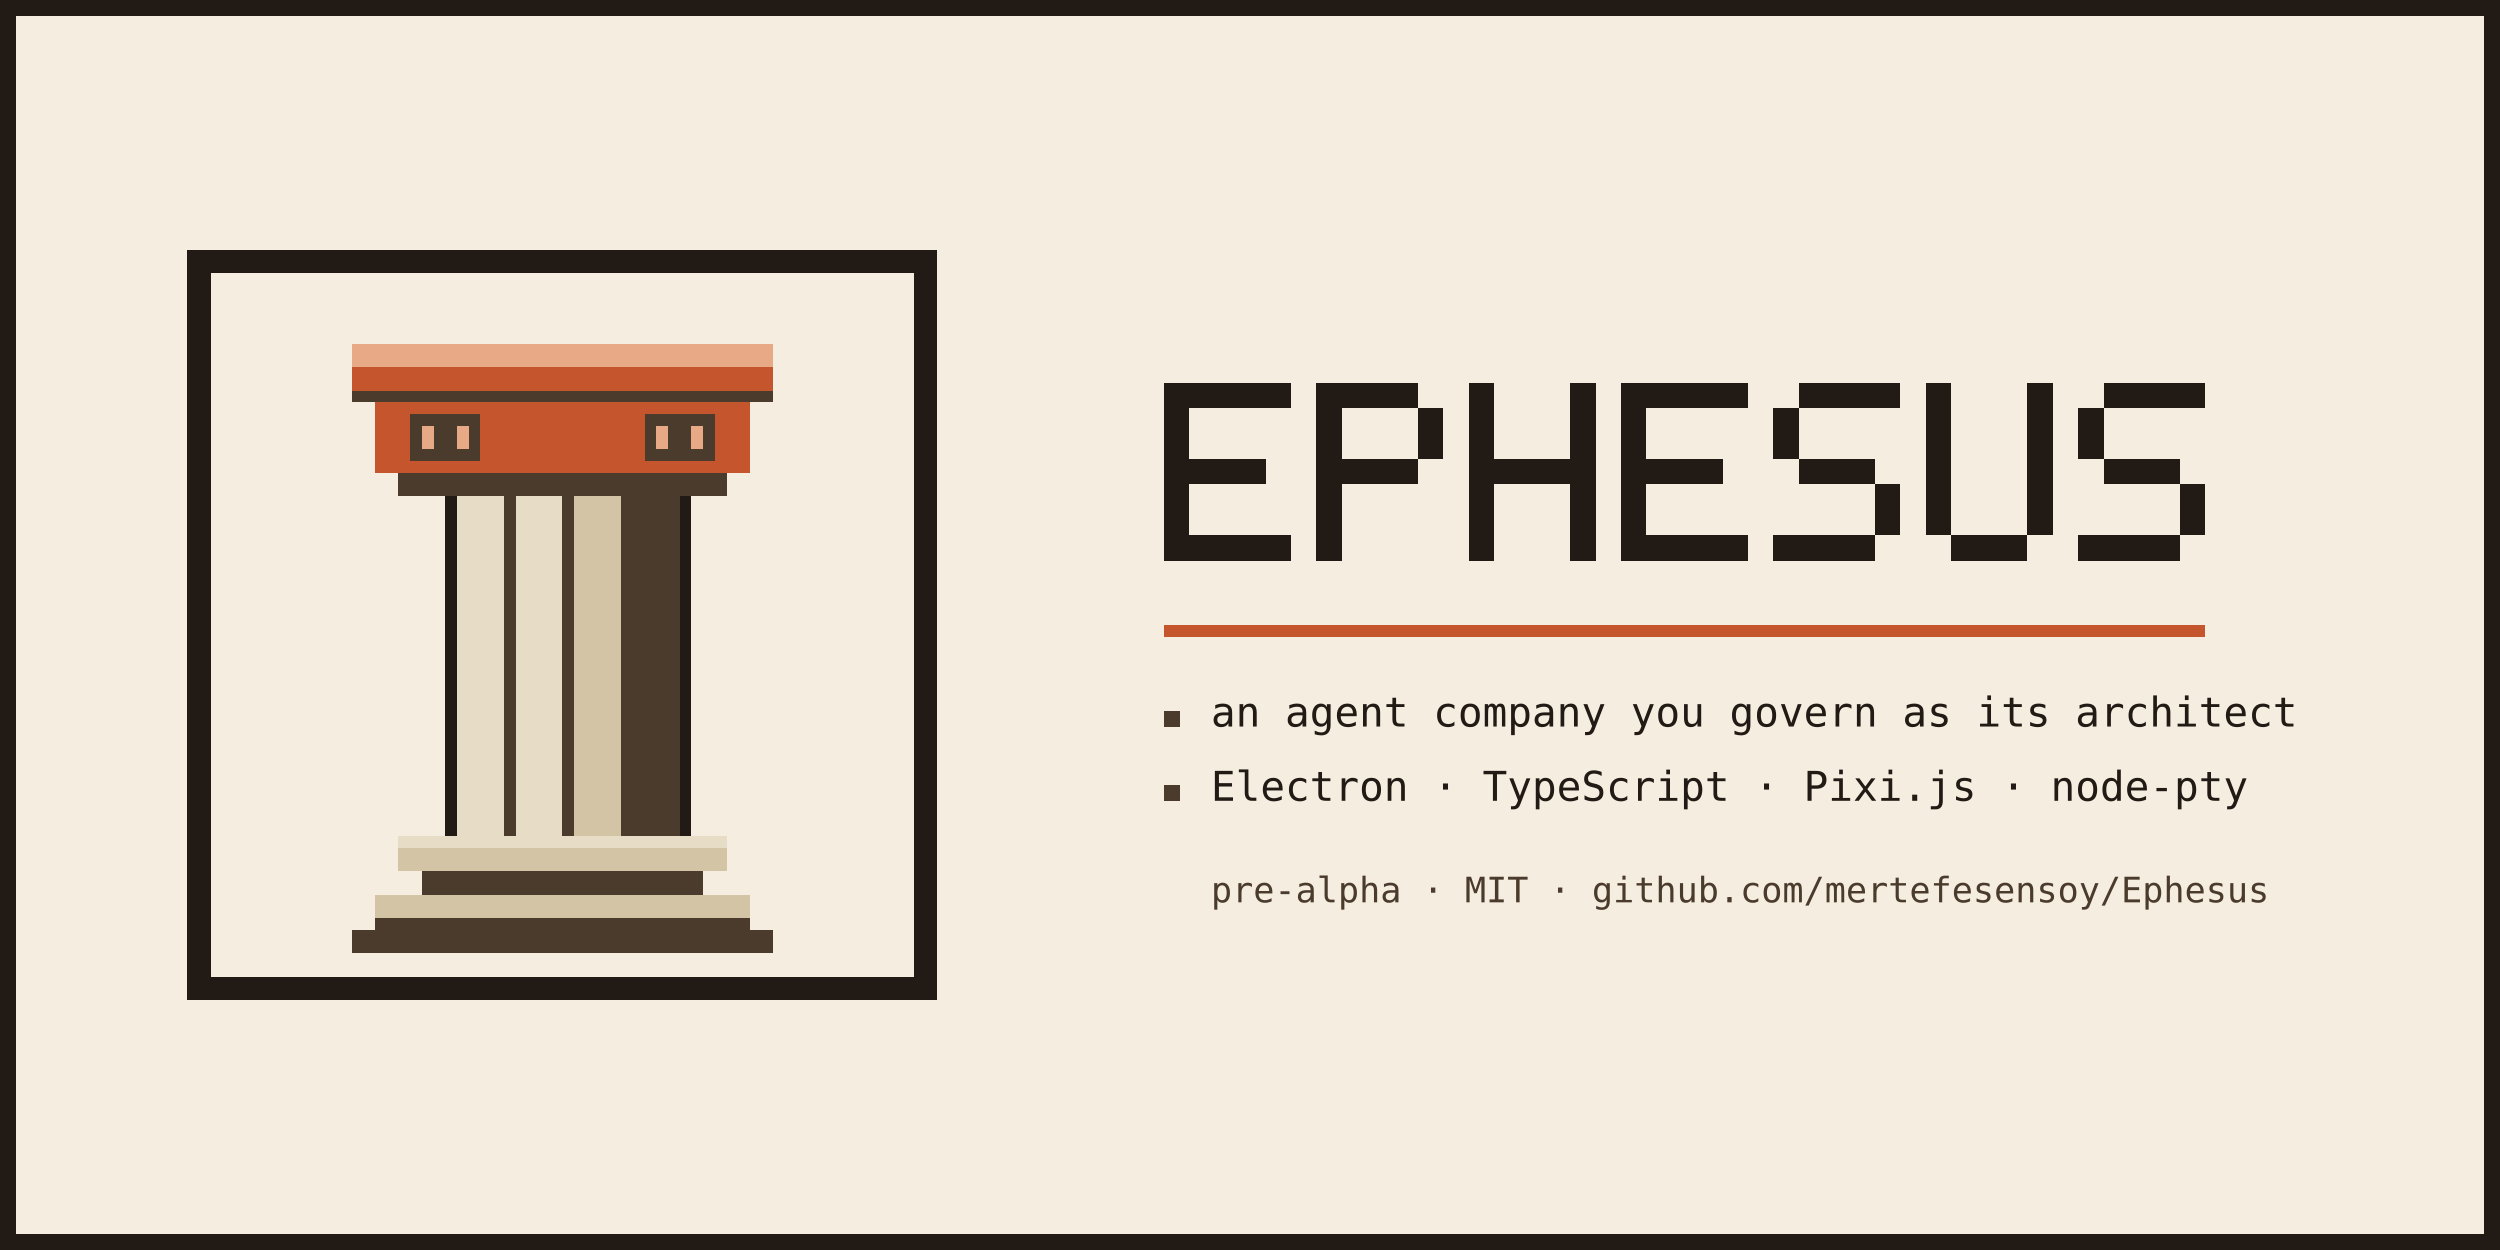
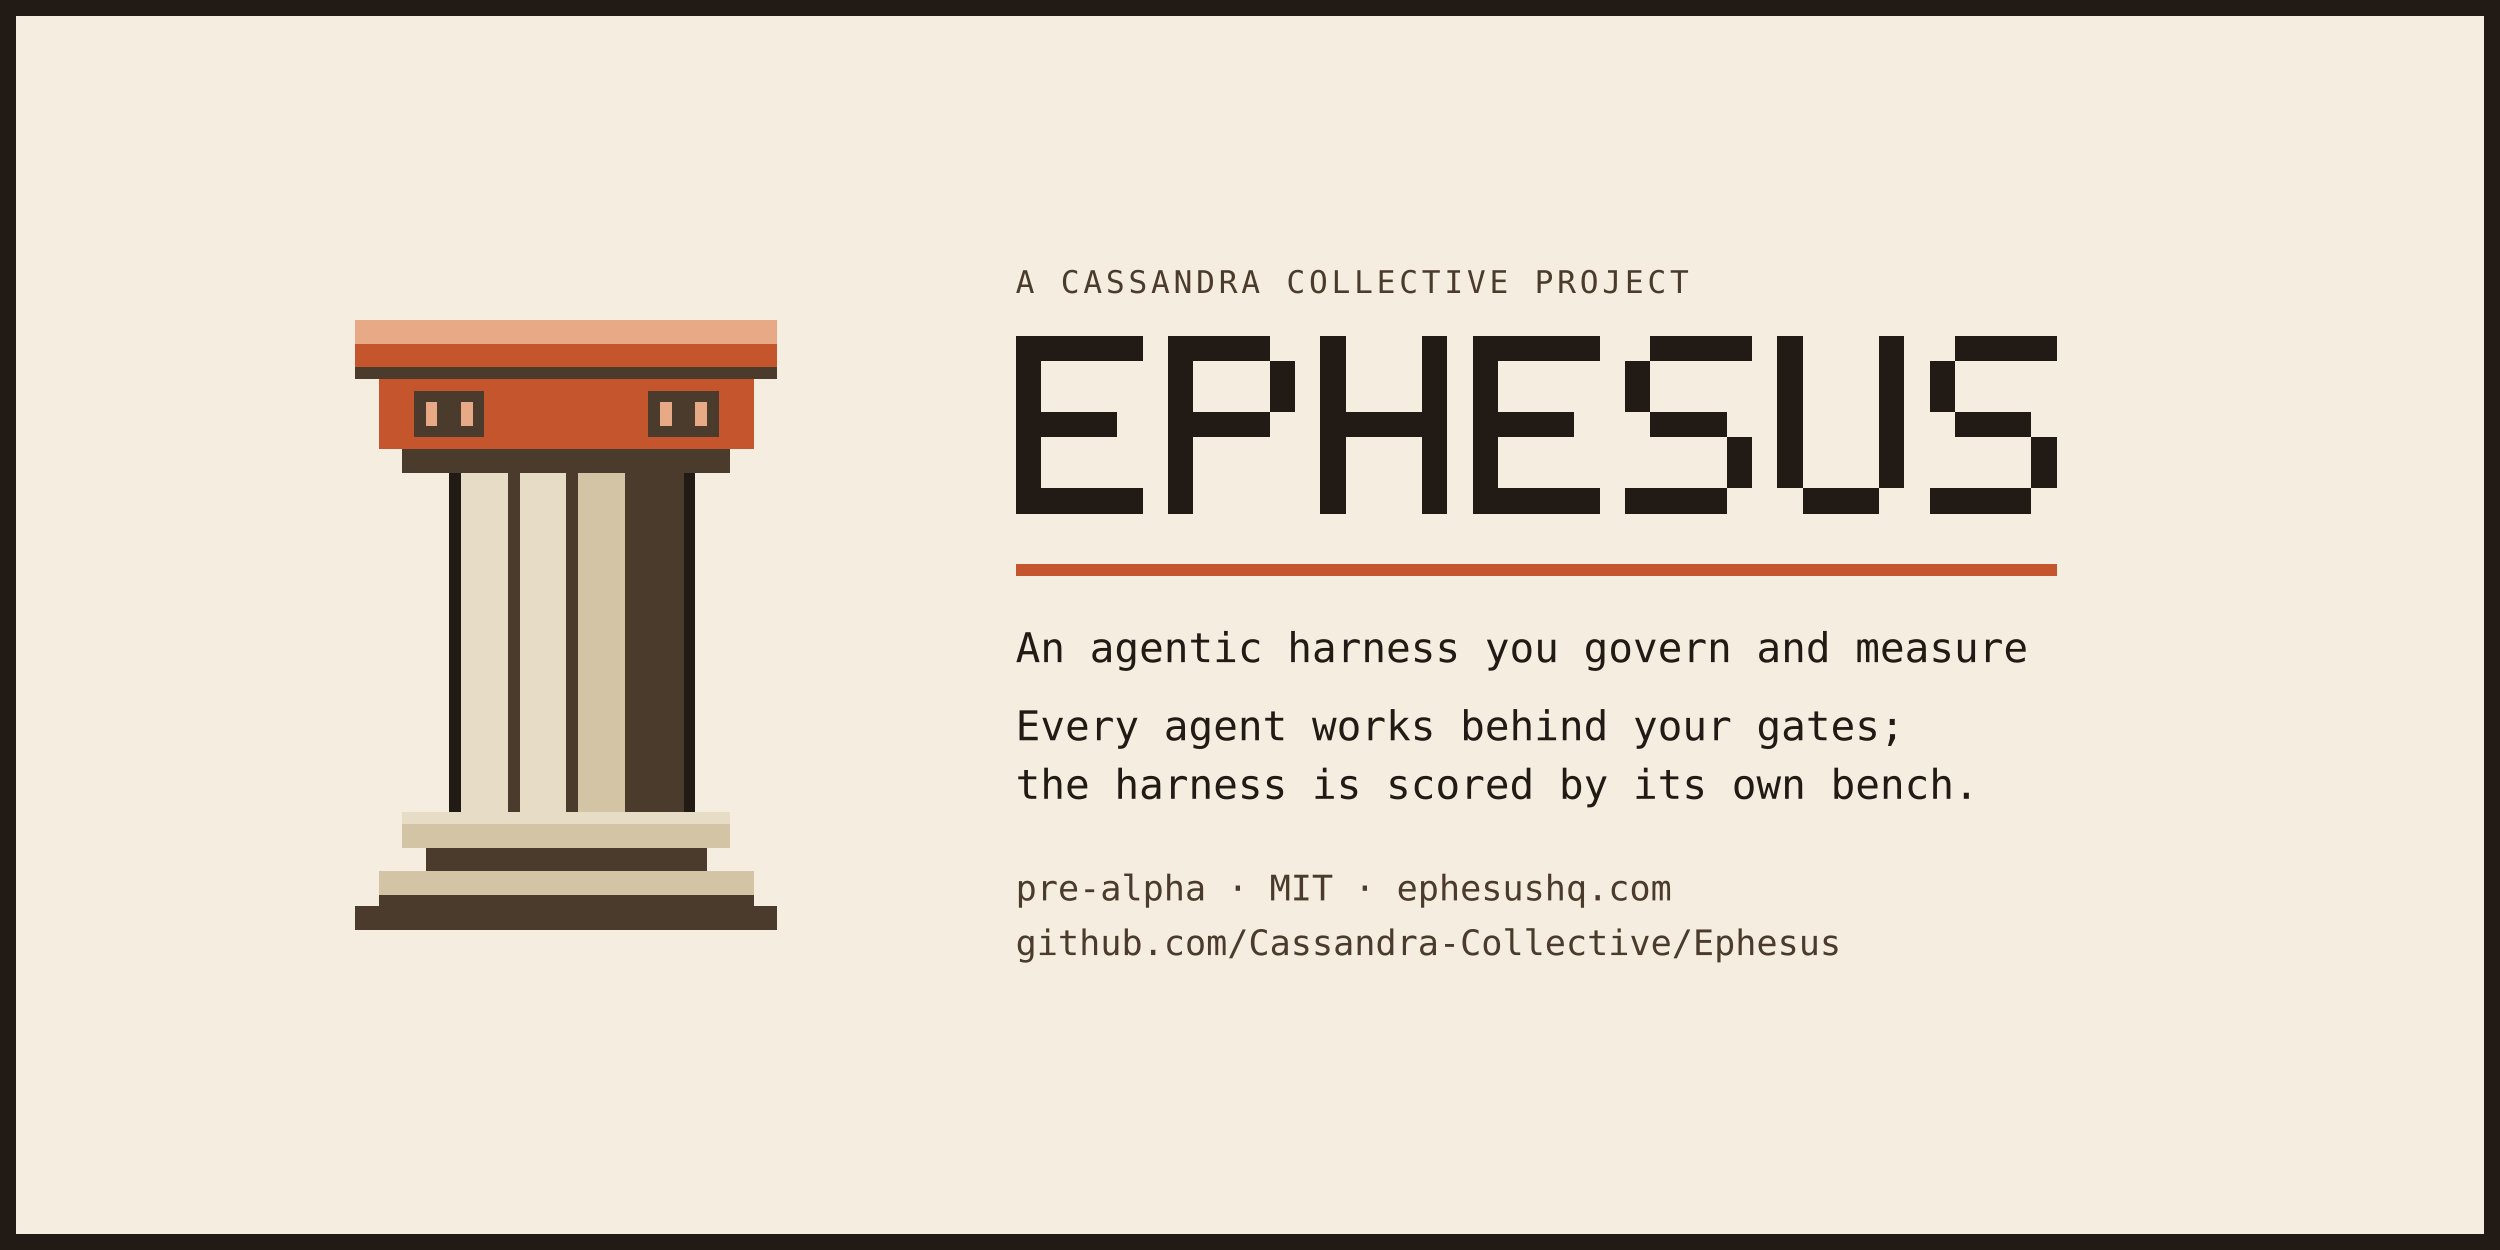
- <svg xmlns="http://www.w3.org/2000/svg" viewBox="0 0 1280 640" width="1280" height="640" shape-rendering="crispEdges" role="img" aria-label="Ephesus — an agent company you govern as its architect">
-   <rect x="0" y="0" width="1280" height="640" fill="#221A14" />
-   <rect x="8" y="8" width="1264" height="624" fill="#F4EDE0" />
-   <g transform="translate(96,128) scale(6)">
-     <rect x="0" y="0" width="64" height="64" fill="#221A14" />
-     <rect x="2" y="2" width="60" height="60" fill="#F4EDE0" />
-     <rect x="14" y="8" width="36" height="2" fill="#E8A987" />
-     <rect x="14" y="10" width="36" height="2" fill="#C4552D" />
-     <rect x="14" y="12" width="36" height="1" fill="#4A3B2C" />
-     <rect x="16" y="13" width="32" height="6" fill="#C4552D" />
-     <rect x="19" y="14" width="6" height="4" fill="#4A3B2C" />
-     <rect x="20" y="15" width="4" height="2" fill="#E8A987" />
-     <rect x="21" y="15" width="2" height="2" fill="#4A3B2C" />
-     <rect x="39" y="14" width="6" height="4" fill="#4A3B2C" />
-     <rect x="40" y="15" width="4" height="2" fill="#E8A987" />
-     <rect x="41" y="15" width="2" height="2" fill="#4A3B2C" />
-     <rect x="18" y="19" width="28" height="2" fill="#4A3B2C" />
-     <rect x="22" y="21" width="1" height="29" fill="#221A14" />
-     <rect x="42" y="21" width="1" height="29" fill="#221A14" />
-     <rect x="23" y="21" width="4" height="29" fill="#E7DCC6" />
-     <rect x="27" y="21" width="1" height="29" fill="#4A3B2C" />
-     <rect x="28" y="21" width="4" height="29" fill="#E7DCC6" />
-     <rect x="32" y="21" width="1" height="29" fill="#4A3B2C" />
-     <rect x="33" y="21" width="4" height="29" fill="#D3C4A5" />
-     <rect x="37" y="21" width="1" height="29" fill="#4A3B2C" />
-     <rect x="38" y="21" width="4" height="29" fill="#4A3B2C" />
-     <rect x="18" y="50" width="28" height="1" fill="#E7DCC6" />
-     <rect x="18" y="51" width="28" height="1" fill="#D3C4A5" />
-     <rect x="18" y="52" width="28" height="1" fill="#D3C4A5" />
-     <rect x="20" y="53" width="24" height="2" fill="#4A3B2C" />
-     <rect x="16" y="55" width="32" height="2" fill="#D3C4A5" />
-     <rect x="16" y="57" width="32" height="1" fill="#4A3B2C" />
-     <rect x="14" y="58" width="36" height="2" fill="#4A3B2C" />
+ <svg xmlns="http://www.w3.org/2000/svg" width="1280" height="640" viewBox="0 0 1280 640" shape-rendering="crispEdges" role="img" aria-label="Ephesus, an agentic harness you govern and measure">
+   <g id="Layer_1" data-name="Layer 1">
+     <path d="M0 0 L1280 0 L1280 640 L0 640 Z" fill="#221A14" />
+     <path d="M8 8 L1272 8 L1272 632 L8 632 Z" fill="#F4EDE0" />
+     <path d="M182 164 L398 164 L398 176 L182 176 Z" fill="#E8A987" />
+     <path d="M182 176 L398 176 L398 188 L182 188 Z" fill="#C4552D" />
+     <path d="M182 188 L398 188 L398 194 L182 194 Z" fill="#4A3B2C" />
+     <path d="M194 194 L386 194 L386 230 L194 230 Z" fill="#C4552D" />
+     <path d="M212 200 L248 200 L248 224 L212 224 Z" fill="#4A3B2C" />
+     <path d="M218 206 L242 206 L242 218 L218 218 Z" fill="#E8A987" />
+     <path d="M224 206 L236 206 L236 218 L224 218 Z" fill="#4A3B2C" />
+     <path d="M332 200 L368 200 L368 224 L332 224 Z" fill="#4A3B2C" />
+     <path d="M338 206 L362 206 L362 218 L338 218 Z" fill="#E8A987" />
+     <path d="M344 206 L356 206 L356 218 L344 218 Z" fill="#4A3B2C" />
+     <path d="M206 230 L374 230 L374 242 L206 242 Z" fill="#4A3B2C" />
+     <path d="M230 242 L236 242 L236 416 L230 416 Z" fill="#221A14" />
+     <path d="M350 242 L356 242 L356 416 L350 416 Z" fill="#221A14" />
+     <path d="M236 242 L260 242 L260 416 L236 416 Z" fill="#E7DCC6" />
+     <path d="M260 242 L266 242 L266 416 L260 416 Z" fill="#4A3B2C" />
+     <path d="M266 242 L290 242 L290 416 L266 416 Z" fill="#E7DCC6" />
+     <path d="M290 242 L296 242 L296 416 L290 416 Z" fill="#4A3B2C" />
+     <path d="M296 242 L320 242 L320 416 L296 416 Z" fill="#D3C4A5" />
+     <path d="M320 242 L326 242 L326 416 L320 416 Z" fill="#4A3B2C" />
+     <path d="M326 242 L350 242 L350 416 L326 416 Z" fill="#4A3B2C" />
+     <path d="M206 416 L374 416 L374 422 L206 422 Z" fill="#E7DCC6" />
+     <path d="M206 422 L374 422 L374 428 L206 428 Z" fill="#D3C4A5" />
+     <path d="M206 428 L374 428 L374 434 L206 434 Z" fill="#D3C4A5" />
+     <path d="M218 434 L362 434 L362 446 L218 446 Z" fill="#4A3B2C" />
+     <path d="M194 446 L386 446 L386 458 L194 458 Z" fill="#D3C4A5" />
+     <path d="M194 458 L386 458 L386 464 L194 464 Z" fill="#4A3B2C" />
+     <path d="M182 464 L398 464 L398 476 L182 476 Z" fill="#4A3B2C" />
+     <path d="M520 172 L533 172 L533 185 L520 185 Z" fill="#221A14" />
+     <path d="M533 172 L546 172 L546 185 L533 185 Z" fill="#221A14" />
+     <path d="M546 172 L559 172 L559 185 L546 185 Z" fill="#221A14" />
+     <path d="M559 172 L572 172 L572 185 L559 185 Z" fill="#221A14" />
+     <path d="M572 172 L585 172 L585 185 L572 185 Z" fill="#221A14" />
+     <path d="M520 185 L533 185 L533 198 L520 198 Z" fill="#221A14" />
+     <path d="M520 198 L533 198 L533 211 L520 211 Z" fill="#221A14" />
+     <path d="M520 211 L533 211 L533 224 L520 224 Z" fill="#221A14" />
+     <path d="M533 211 L546 211 L546 224 L533 224 Z" fill="#221A14" />
+     <path d="M546 211 L559 211 L559 224 L546 224 Z" fill="#221A14" />
+     <path d="M559 211 L572 211 L572 224 L559 224 Z" fill="#221A14" />
+     <path d="M520 224 L533 224 L533 237 L520 237 Z" fill="#221A14" />
+     <path d="M520 237 L533 237 L533 250 L520 250 Z" fill="#221A14" />
+     <path d="M520 250 L533 250 L533 263 L520 263 Z" fill="#221A14" />
+     <path d="M533 250 L546 250 L546 263 L533 263 Z" fill="#221A14" />
+     <path d="M546 250 L559 250 L559 263 L546 263 Z" fill="#221A14" />
+     <path d="M559 250 L572 250 L572 263 L559 263 Z" fill="#221A14" />
+     <path d="M572 250 L585 250 L585 263 L572 263 Z" fill="#221A14" />
+     <path d="M598 172 L611 172 L611 185 L598 185 Z" fill="#221A14" />
+     <path d="M611 172 L624 172 L624 185 L611 185 Z" fill="#221A14" />
+     <path d="M624 172 L637 172 L637 185 L624 185 Z" fill="#221A14" />
+     <path d="M637 172 L650 172 L650 185 L637 185 Z" fill="#221A14" />
+     <path d="M598 185 L611 185 L611 198 L598 198 Z" fill="#221A14" />
+     <path d="M650 185 L663 185 L663 198 L650 198 Z" fill="#221A14" />
+     <path d="M598 198 L611 198 L611 211 L598 211 Z" fill="#221A14" />
+     <path d="M650 198 L663 198 L663 211 L650 211 Z" fill="#221A14" />
+     <path d="M598 211 L611 211 L611 224 L598 224 Z" fill="#221A14" />
+     <path d="M611 211 L624 211 L624 224 L611 224 Z" fill="#221A14" />
+     <path d="M624 211 L637 211 L637 224 L624 224 Z" fill="#221A14" />
+     <path d="M637 211 L650 211 L650 224 L637 224 Z" fill="#221A14" />
+     <path d="M598 224 L611 224 L611 237 L598 237 Z" fill="#221A14" />
+     <path d="M598 237 L611 237 L611 250 L598 250 Z" fill="#221A14" />
+     <path d="M598 250 L611 250 L611 263 L598 263 Z" fill="#221A14" />
+     <path d="M676 172 L689 172 L689 185 L676 185 Z" fill="#221A14" />
+     <path d="M728 172 L741 172 L741 185 L728 185 Z" fill="#221A14" />
+     <path d="M676 185 L689 185 L689 198 L676 198 Z" fill="#221A14" />
+     <path d="M728 185 L741 185 L741 198 L728 198 Z" fill="#221A14" />
+     <path d="M676 198 L689 198 L689 211 L676 211 Z" fill="#221A14" />
+     <path d="M728 198 L741 198 L741 211 L728 211 Z" fill="#221A14" />
+     <path d="M676 211 L689 211 L689 224 L676 224 Z" fill="#221A14" />
+     <path d="M689 211 L702 211 L702 224 L689 224 Z" fill="#221A14" />
+     <path d="M702 211 L715 211 L715 224 L702 224 Z" fill="#221A14" />
+     <path d="M715 211 L728 211 L728 224 L715 224 Z" fill="#221A14" />
+     <path d="M728 211 L741 211 L741 224 L728 224 Z" fill="#221A14" />
+     <path d="M676 224 L689 224 L689 237 L676 237 Z" fill="#221A14" />
+     <path d="M728 224 L741 224 L741 237 L728 237 Z" fill="#221A14" />
+     <path d="M676 237 L689 237 L689 250 L676 250 Z" fill="#221A14" />
+     <path d="M728 237 L741 237 L741 250 L728 250 Z" fill="#221A14" />
+     <path d="M676 250 L689 250 L689 263 L676 263 Z" fill="#221A14" />
+     <path d="M728 250 L741 250 L741 263 L728 263 Z" fill="#221A14" />
+     <path d="M754 172 L767 172 L767 185 L754 185 Z" fill="#221A14" />
+     <path d="M767 172 L780 172 L780 185 L767 185 Z" fill="#221A14" />
+     <path d="M780 172 L793 172 L793 185 L780 185 Z" fill="#221A14" />
+     <path d="M793 172 L806 172 L806 185 L793 185 Z" fill="#221A14" />
+     <path d="M806 172 L819 172 L819 185 L806 185 Z" fill="#221A14" />
+     <path d="M754 185 L767 185 L767 198 L754 198 Z" fill="#221A14" />
+     <path d="M754 198 L767 198 L767 211 L754 211 Z" fill="#221A14" />
+     <path d="M754 211 L767 211 L767 224 L754 224 Z" fill="#221A14" />
+     <path d="M767 211 L780 211 L780 224 L767 224 Z" fill="#221A14" />
+     <path d="M780 211 L793 211 L793 224 L780 224 Z" fill="#221A14" />
+     <path d="M793 211 L806 211 L806 224 L793 224 Z" fill="#221A14" />
+     <path d="M754 224 L767 224 L767 237 L754 237 Z" fill="#221A14" />
+     <path d="M754 237 L767 237 L767 250 L754 250 Z" fill="#221A14" />
+     <path d="M754 250 L767 250 L767 263 L754 263 Z" fill="#221A14" />
+     <path d="M767 250 L780 250 L780 263 L767 263 Z" fill="#221A14" />
+     <path d="M780 250 L793 250 L793 263 L780 263 Z" fill="#221A14" />
+     <path d="M793 250 L806 250 L806 263 L793 263 Z" fill="#221A14" />
+     <path d="M806 250 L819 250 L819 263 L806 263 Z" fill="#221A14" />
+     <path d="M845 172 L858 172 L858 185 L845 185 Z" fill="#221A14" />
+     <path d="M858 172 L871 172 L871 185 L858 185 Z" fill="#221A14" />
+     <path d="M871 172 L884 172 L884 185 L871 185 Z" fill="#221A14" />
+     <path d="M884 172 L897 172 L897 185 L884 185 Z" fill="#221A14" />
+     <path d="M832 185 L845 185 L845 198 L832 198 Z" fill="#221A14" />
+     <path d="M832 198 L845 198 L845 211 L832 211 Z" fill="#221A14" />
+     <path d="M845 211 L858 211 L858 224 L845 224 Z" fill="#221A14" />
+     <path d="M858 211 L871 211 L871 224 L858 224 Z" fill="#221A14" />
+     <path d="M871 211 L884 211 L884 224 L871 224 Z" fill="#221A14" />
+     <path d="M884 224 L897 224 L897 237 L884 237 Z" fill="#221A14" />
+     <path d="M884 237 L897 237 L897 250 L884 250 Z" fill="#221A14" />
+     <path d="M832 250 L845 250 L845 263 L832 263 Z" fill="#221A14" />
+     <path d="M845 250 L858 250 L858 263 L845 263 Z" fill="#221A14" />
+     <path d="M858 250 L871 250 L871 263 L858 263 Z" fill="#221A14" />
+     <path d="M871 250 L884 250 L884 263 L871 263 Z" fill="#221A14" />
+     <path d="M910 172 L923 172 L923 185 L910 185 Z" fill="#221A14" />
+     <path d="M962 172 L975 172 L975 185 L962 185 Z" fill="#221A14" />
+     <path d="M910 185 L923 185 L923 198 L910 198 Z" fill="#221A14" />
+     <path d="M962 185 L975 185 L975 198 L962 198 Z" fill="#221A14" />
+     <path d="M910 198 L923 198 L923 211 L910 211 Z" fill="#221A14" />
+     <path d="M962 198 L975 198 L975 211 L962 211 Z" fill="#221A14" />
+     <path d="M910 211 L923 211 L923 224 L910 224 Z" fill="#221A14" />
+     <path d="M962 211 L975 211 L975 224 L962 224 Z" fill="#221A14" />
+     <path d="M910 224 L923 224 L923 237 L910 237 Z" fill="#221A14" />
+     <path d="M962 224 L975 224 L975 237 L962 237 Z" fill="#221A14" />
+     <path d="M910 237 L923 237 L923 250 L910 250 Z" fill="#221A14" />
+     <path d="M962 237 L975 237 L975 250 L962 250 Z" fill="#221A14" />
+     <path d="M923 250 L936 250 L936 263 L923 263 Z" fill="#221A14" />
+     <path d="M936 250 L949 250 L949 263 L936 263 Z" fill="#221A14" />
+     <path d="M949 250 L962 250 L962 263 L949 263 Z" fill="#221A14" />
+     <path d="M1001 172 L1014 172 L1014 185 L1001 185 Z" fill="#221A14" />
+     <path d="M1014 172 L1027 172 L1027 185 L1014 185 Z" fill="#221A14" />
+     <path d="M1027 172 L1040 172 L1040 185 L1027 185 Z" fill="#221A14" />
+     <path d="M1040 172 L1053 172 L1053 185 L1040 185 Z" fill="#221A14" />
+     <path d="M988 185 L1001 185 L1001 198 L988 198 Z" fill="#221A14" />
+     <path d="M988 198 L1001 198 L1001 211 L988 211 Z" fill="#221A14" />
+     <path d="M1001 211 L1014 211 L1014 224 L1001 224 Z" fill="#221A14" />
+     <path d="M1014 211 L1027 211 L1027 224 L1014 224 Z" fill="#221A14" />
+     <path d="M1027 211 L1040 211 L1040 224 L1027 224 Z" fill="#221A14" />
+     <path d="M1040 224 L1053 224 L1053 237 L1040 237 Z" fill="#221A14" />
+     <path d="M1040 237 L1053 237 L1053 250 L1040 250 Z" fill="#221A14" />
+     <path d="M988 250 L1001 250 L1001 263 L988 263 Z" fill="#221A14" />
+     <path d="M1001 250 L1014 250 L1014 263 L1001 263 Z" fill="#221A14" />
+     <path d="M1014 250 L1027 250 L1027 263 L1014 263 Z" fill="#221A14" />
+     <path d="M1027 250 L1040 250 L1040 263 L1027 263 Z" fill="#221A14" />
+     <path d="M520 289 L1053 289 L1053 295 L520 295 Z" fill="#C4552D" />
+     <text transform="matrix(1 0 0 1 520 150)" x="0" y="0" xml:space="preserve" font-family="'IBM Plex Mono','DejaVu Sans Mono',monospace" font-weight="500" font-size="16" fill="#4A3B2C" letter-spacing="1.92">
+       <tspan x="0" y="0">A CASSANDRA COLLECTIVE PROJECT</tspan>
+     </text>
+     <text transform="matrix(1 0 0 1 520 339)" x="0" y="0" xml:space="preserve" font-family="'IBM Plex Mono','DejaVu Sans Mono',monospace" font-weight="500" font-size="21" fill="#221A14">
+       <tspan x="0" y="0">An agentic harness you govern and measure</tspan>
+     </text>
+     <text transform="matrix(1 0 0 1 520 379)" x="0" y="0" xml:space="preserve" font-family="'IBM Plex Mono','DejaVu Sans Mono',monospace" font-size="21" fill="#221A14">
+       <tspan x="0" y="0">Every agent works behind your gates;</tspan>
+     </text>
+     <text transform="matrix(1 0 0 1 520 409)" x="0" y="0" xml:space="preserve" font-family="'IBM Plex Mono','DejaVu Sans Mono',monospace" font-size="21" fill="#221A14">
+       <tspan x="0" y="0">the harness is scored by its own bench.</tspan>
+     </text>
+     <text transform="matrix(1 0 0 1 520 461)" x="0" y="0" xml:space="preserve" font-family="'IBM Plex Mono','DejaVu Sans Mono',monospace" font-size="18" fill="#4A3B2C">
+       <tspan x="0" y="0">pre-alpha · MIT · ephesushq.com</tspan>
+     </text>
+     <text transform="matrix(1 0 0 1 520 489)" x="0" y="0" xml:space="preserve" font-family="'IBM Plex Mono','DejaVu Sans Mono',monospace" font-size="18" fill="#4A3B2C">
+       <tspan x="0" y="0">github.com/Cassandra-Collective/Ephesus</tspan>
+     </text>
  </g>
-   <rect x="596" y="196" width="13" height="13" fill="#221A14" />
-   <rect x="609" y="196" width="13" height="13" fill="#221A14" />
-   <rect x="622" y="196" width="13" height="13" fill="#221A14" />
-   <rect x="635" y="196" width="13" height="13" fill="#221A14" />
-   <rect x="648" y="196" width="13" height="13" fill="#221A14" />
-   <rect x="596" y="209" width="13" height="13" fill="#221A14" />
-   <rect x="596" y="222" width="13" height="13" fill="#221A14" />
-   <rect x="596" y="235" width="13" height="13" fill="#221A14" />
-   <rect x="609" y="235" width="13" height="13" fill="#221A14" />
-   <rect x="622" y="235" width="13" height="13" fill="#221A14" />
-   <rect x="635" y="235" width="13" height="13" fill="#221A14" />
-   <rect x="596" y="248" width="13" height="13" fill="#221A14" />
-   <rect x="596" y="261" width="13" height="13" fill="#221A14" />
-   <rect x="596" y="274" width="13" height="13" fill="#221A14" />
-   <rect x="609" y="274" width="13" height="13" fill="#221A14" />
-   <rect x="622" y="274" width="13" height="13" fill="#221A14" />
-   <rect x="635" y="274" width="13" height="13" fill="#221A14" />
-   <rect x="648" y="274" width="13" height="13" fill="#221A14" />
-   <rect x="674" y="196" width="13" height="13" fill="#221A14" />
-   <rect x="687" y="196" width="13" height="13" fill="#221A14" />
-   <rect x="700" y="196" width="13" height="13" fill="#221A14" />
-   <rect x="713" y="196" width="13" height="13" fill="#221A14" />
-   <rect x="674" y="209" width="13" height="13" fill="#221A14" />
-   <rect x="726" y="209" width="13" height="13" fill="#221A14" />
-   <rect x="674" y="222" width="13" height="13" fill="#221A14" />
-   <rect x="726" y="222" width="13" height="13" fill="#221A14" />
-   <rect x="674" y="235" width="13" height="13" fill="#221A14" />
-   <rect x="687" y="235" width="13" height="13" fill="#221A14" />
-   <rect x="700" y="235" width="13" height="13" fill="#221A14" />
-   <rect x="713" y="235" width="13" height="13" fill="#221A14" />
-   <rect x="674" y="248" width="13" height="13" fill="#221A14" />
-   <rect x="674" y="261" width="13" height="13" fill="#221A14" />
-   <rect x="674" y="274" width="13" height="13" fill="#221A14" />
-   <rect x="752" y="196" width="13" height="13" fill="#221A14" />
-   <rect x="804" y="196" width="13" height="13" fill="#221A14" />
-   <rect x="752" y="209" width="13" height="13" fill="#221A14" />
-   <rect x="804" y="209" width="13" height="13" fill="#221A14" />
-   <rect x="752" y="222" width="13" height="13" fill="#221A14" />
-   <rect x="804" y="222" width="13" height="13" fill="#221A14" />
-   <rect x="752" y="235" width="13" height="13" fill="#221A14" />
-   <rect x="765" y="235" width="13" height="13" fill="#221A14" />
-   <rect x="778" y="235" width="13" height="13" fill="#221A14" />
-   <rect x="791" y="235" width="13" height="13" fill="#221A14" />
-   <rect x="804" y="235" width="13" height="13" fill="#221A14" />
-   <rect x="752" y="248" width="13" height="13" fill="#221A14" />
-   <rect x="804" y="248" width="13" height="13" fill="#221A14" />
-   <rect x="752" y="261" width="13" height="13" fill="#221A14" />
-   <rect x="804" y="261" width="13" height="13" fill="#221A14" />
-   <rect x="752" y="274" width="13" height="13" fill="#221A14" />
-   <rect x="804" y="274" width="13" height="13" fill="#221A14" />
-   <rect x="830" y="196" width="13" height="13" fill="#221A14" />
-   <rect x="843" y="196" width="13" height="13" fill="#221A14" />
-   <rect x="856" y="196" width="13" height="13" fill="#221A14" />
-   <rect x="869" y="196" width="13" height="13" fill="#221A14" />
-   <rect x="882" y="196" width="13" height="13" fill="#221A14" />
-   <rect x="830" y="209" width="13" height="13" fill="#221A14" />
-   <rect x="830" y="222" width="13" height="13" fill="#221A14" />
-   <rect x="830" y="235" width="13" height="13" fill="#221A14" />
-   <rect x="843" y="235" width="13" height="13" fill="#221A14" />
-   <rect x="856" y="235" width="13" height="13" fill="#221A14" />
-   <rect x="869" y="235" width="13" height="13" fill="#221A14" />
-   <rect x="830" y="248" width="13" height="13" fill="#221A14" />
-   <rect x="830" y="261" width="13" height="13" fill="#221A14" />
-   <rect x="830" y="274" width="13" height="13" fill="#221A14" />
-   <rect x="843" y="274" width="13" height="13" fill="#221A14" />
-   <rect x="856" y="274" width="13" height="13" fill="#221A14" />
-   <rect x="869" y="274" width="13" height="13" fill="#221A14" />
-   <rect x="882" y="274" width="13" height="13" fill="#221A14" />
-   <rect x="921" y="196" width="13" height="13" fill="#221A14" />
-   <rect x="934" y="196" width="13" height="13" fill="#221A14" />
-   <rect x="947" y="196" width="13" height="13" fill="#221A14" />
-   <rect x="960" y="196" width="13" height="13" fill="#221A14" />
-   <rect x="908" y="209" width="13" height="13" fill="#221A14" />
-   <rect x="908" y="222" width="13" height="13" fill="#221A14" />
-   <rect x="921" y="235" width="13" height="13" fill="#221A14" />
-   <rect x="934" y="235" width="13" height="13" fill="#221A14" />
-   <rect x="947" y="235" width="13" height="13" fill="#221A14" />
-   <rect x="960" y="248" width="13" height="13" fill="#221A14" />
-   <rect x="960" y="261" width="13" height="13" fill="#221A14" />
-   <rect x="908" y="274" width="13" height="13" fill="#221A14" />
-   <rect x="921" y="274" width="13" height="13" fill="#221A14" />
-   <rect x="934" y="274" width="13" height="13" fill="#221A14" />
-   <rect x="947" y="274" width="13" height="13" fill="#221A14" />
-   <rect x="986" y="196" width="13" height="13" fill="#221A14" />
-   <rect x="1038" y="196" width="13" height="13" fill="#221A14" />
-   <rect x="986" y="209" width="13" height="13" fill="#221A14" />
-   <rect x="1038" y="209" width="13" height="13" fill="#221A14" />
-   <rect x="986" y="222" width="13" height="13" fill="#221A14" />
-   <rect x="1038" y="222" width="13" height="13" fill="#221A14" />
-   <rect x="986" y="235" width="13" height="13" fill="#221A14" />
-   <rect x="1038" y="235" width="13" height="13" fill="#221A14" />
-   <rect x="986" y="248" width="13" height="13" fill="#221A14" />
-   <rect x="1038" y="248" width="13" height="13" fill="#221A14" />
-   <rect x="986" y="261" width="13" height="13" fill="#221A14" />
-   <rect x="1038" y="261" width="13" height="13" fill="#221A14" />
-   <rect x="999" y="274" width="13" height="13" fill="#221A14" />
-   <rect x="1012" y="274" width="13" height="13" fill="#221A14" />
-   <rect x="1025" y="274" width="13" height="13" fill="#221A14" />
-   <rect x="1077" y="196" width="13" height="13" fill="#221A14" />
-   <rect x="1090" y="196" width="13" height="13" fill="#221A14" />
-   <rect x="1103" y="196" width="13" height="13" fill="#221A14" />
-   <rect x="1116" y="196" width="13" height="13" fill="#221A14" />
-   <rect x="1064" y="209" width="13" height="13" fill="#221A14" />
-   <rect x="1064" y="222" width="13" height="13" fill="#221A14" />
-   <rect x="1077" y="235" width="13" height="13" fill="#221A14" />
-   <rect x="1090" y="235" width="13" height="13" fill="#221A14" />
-   <rect x="1103" y="235" width="13" height="13" fill="#221A14" />
-   <rect x="1116" y="248" width="13" height="13" fill="#221A14" />
-   <rect x="1116" y="261" width="13" height="13" fill="#221A14" />
-   <rect x="1064" y="274" width="13" height="13" fill="#221A14" />
-   <rect x="1077" y="274" width="13" height="13" fill="#221A14" />
-   <rect x="1090" y="274" width="13" height="13" fill="#221A14" />
-   <rect x="1103" y="274" width="13" height="13" fill="#221A14" />
-   <rect x="596" y="320" width="533" height="6" fill="#C4552D" />
-   <rect x="596" y="364" width="8" height="8" fill="#4A3B2C" />
-   <text x="620" y="372" font-family="'IBM Plex Mono','DejaVu Sans Mono',monospace" font-size="21" fill="#221A14">an agent company you govern as its architect</text>
-   <rect x="596" y="402" width="8" height="8" fill="#4A3B2C" />
-   <text x="620" y="410" font-family="'IBM Plex Mono','DejaVu Sans Mono',monospace" font-size="21" fill="#221A14">Electron · TypeScript · Pixi.js · node-pty</text>
-   <text x="620" y="462" font-family="'IBM Plex Mono','DejaVu Sans Mono',monospace" font-size="18" fill="#4A3B2C">pre-alpha · MIT · github.com/mertefesensoy/Ephesus</text>
</svg>
